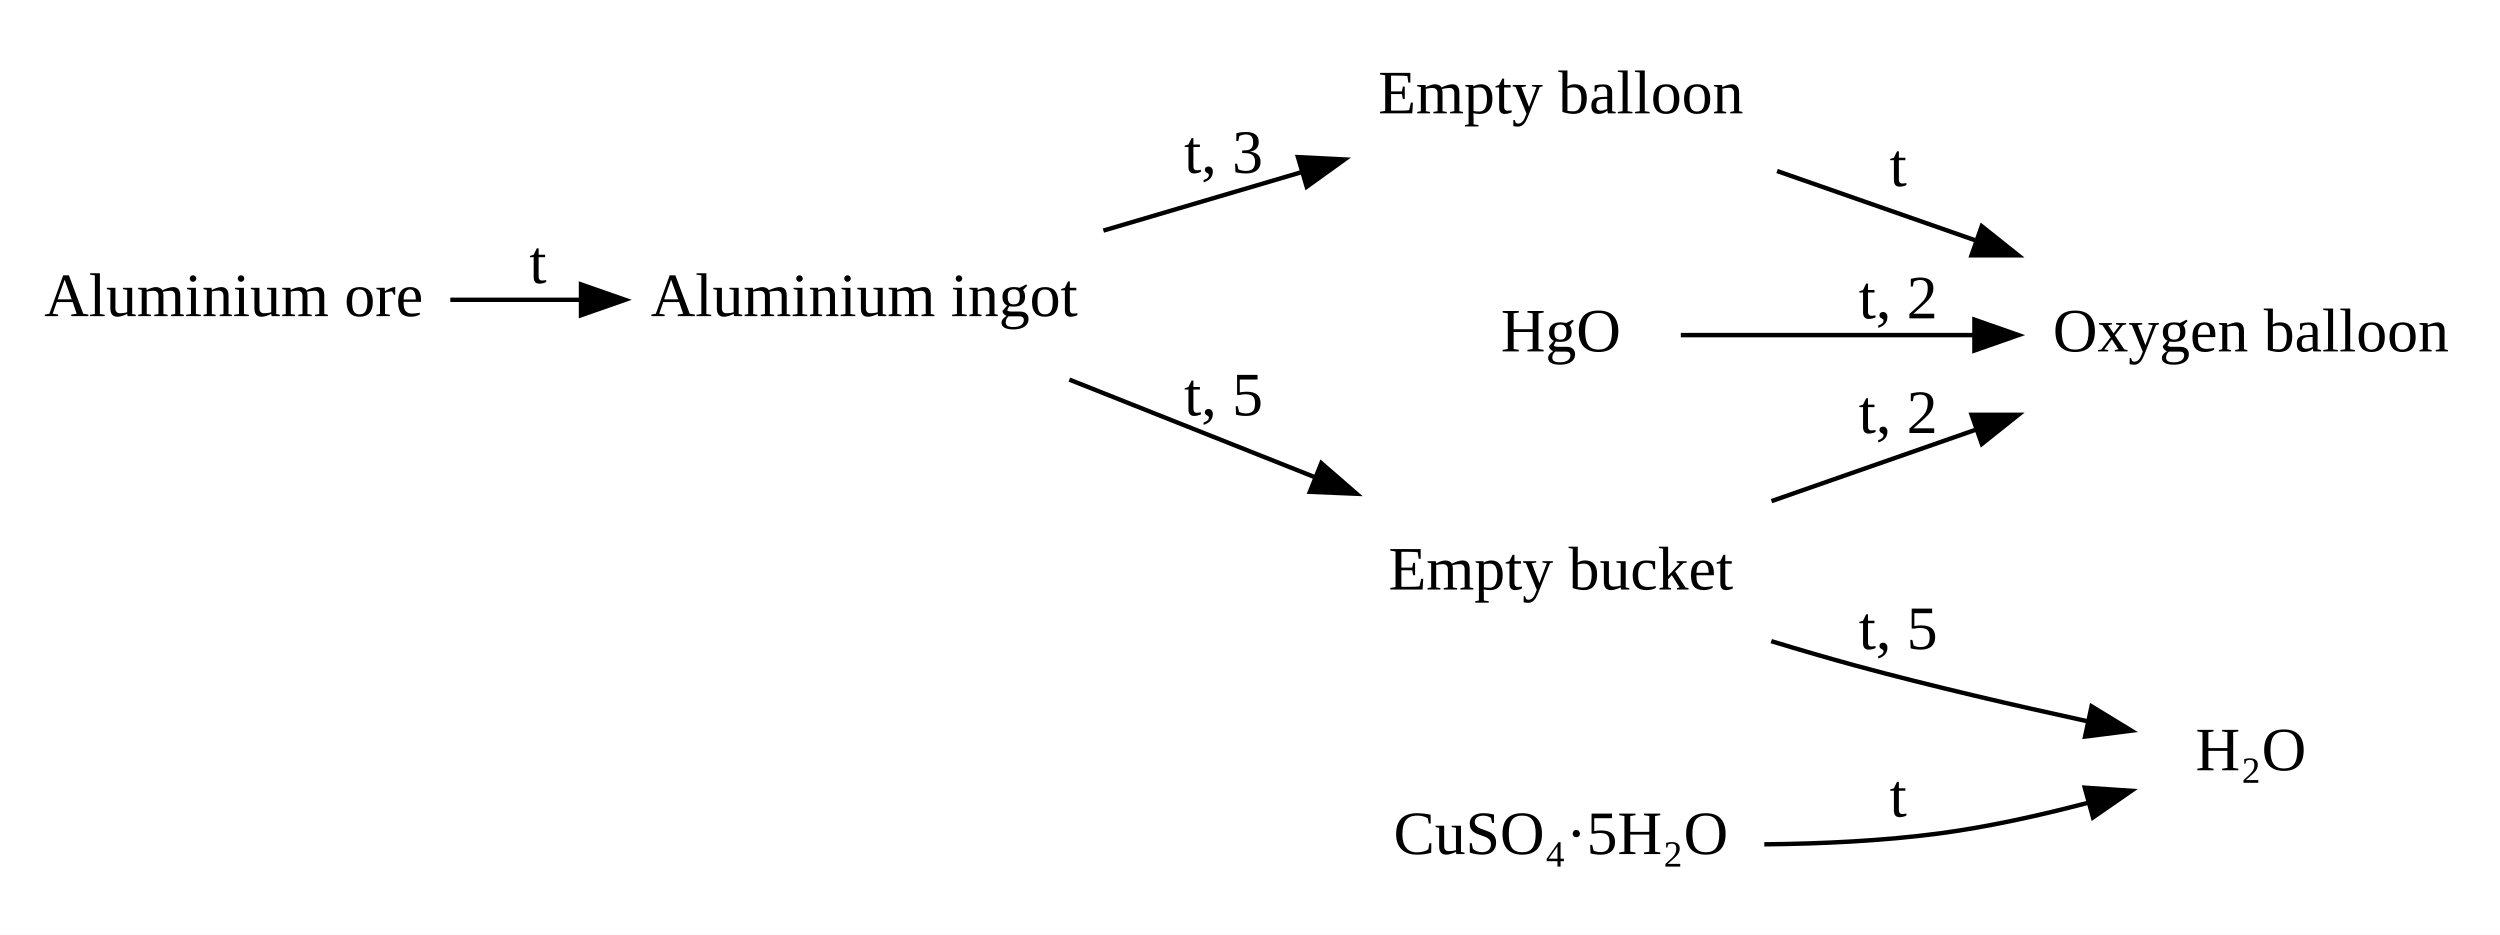
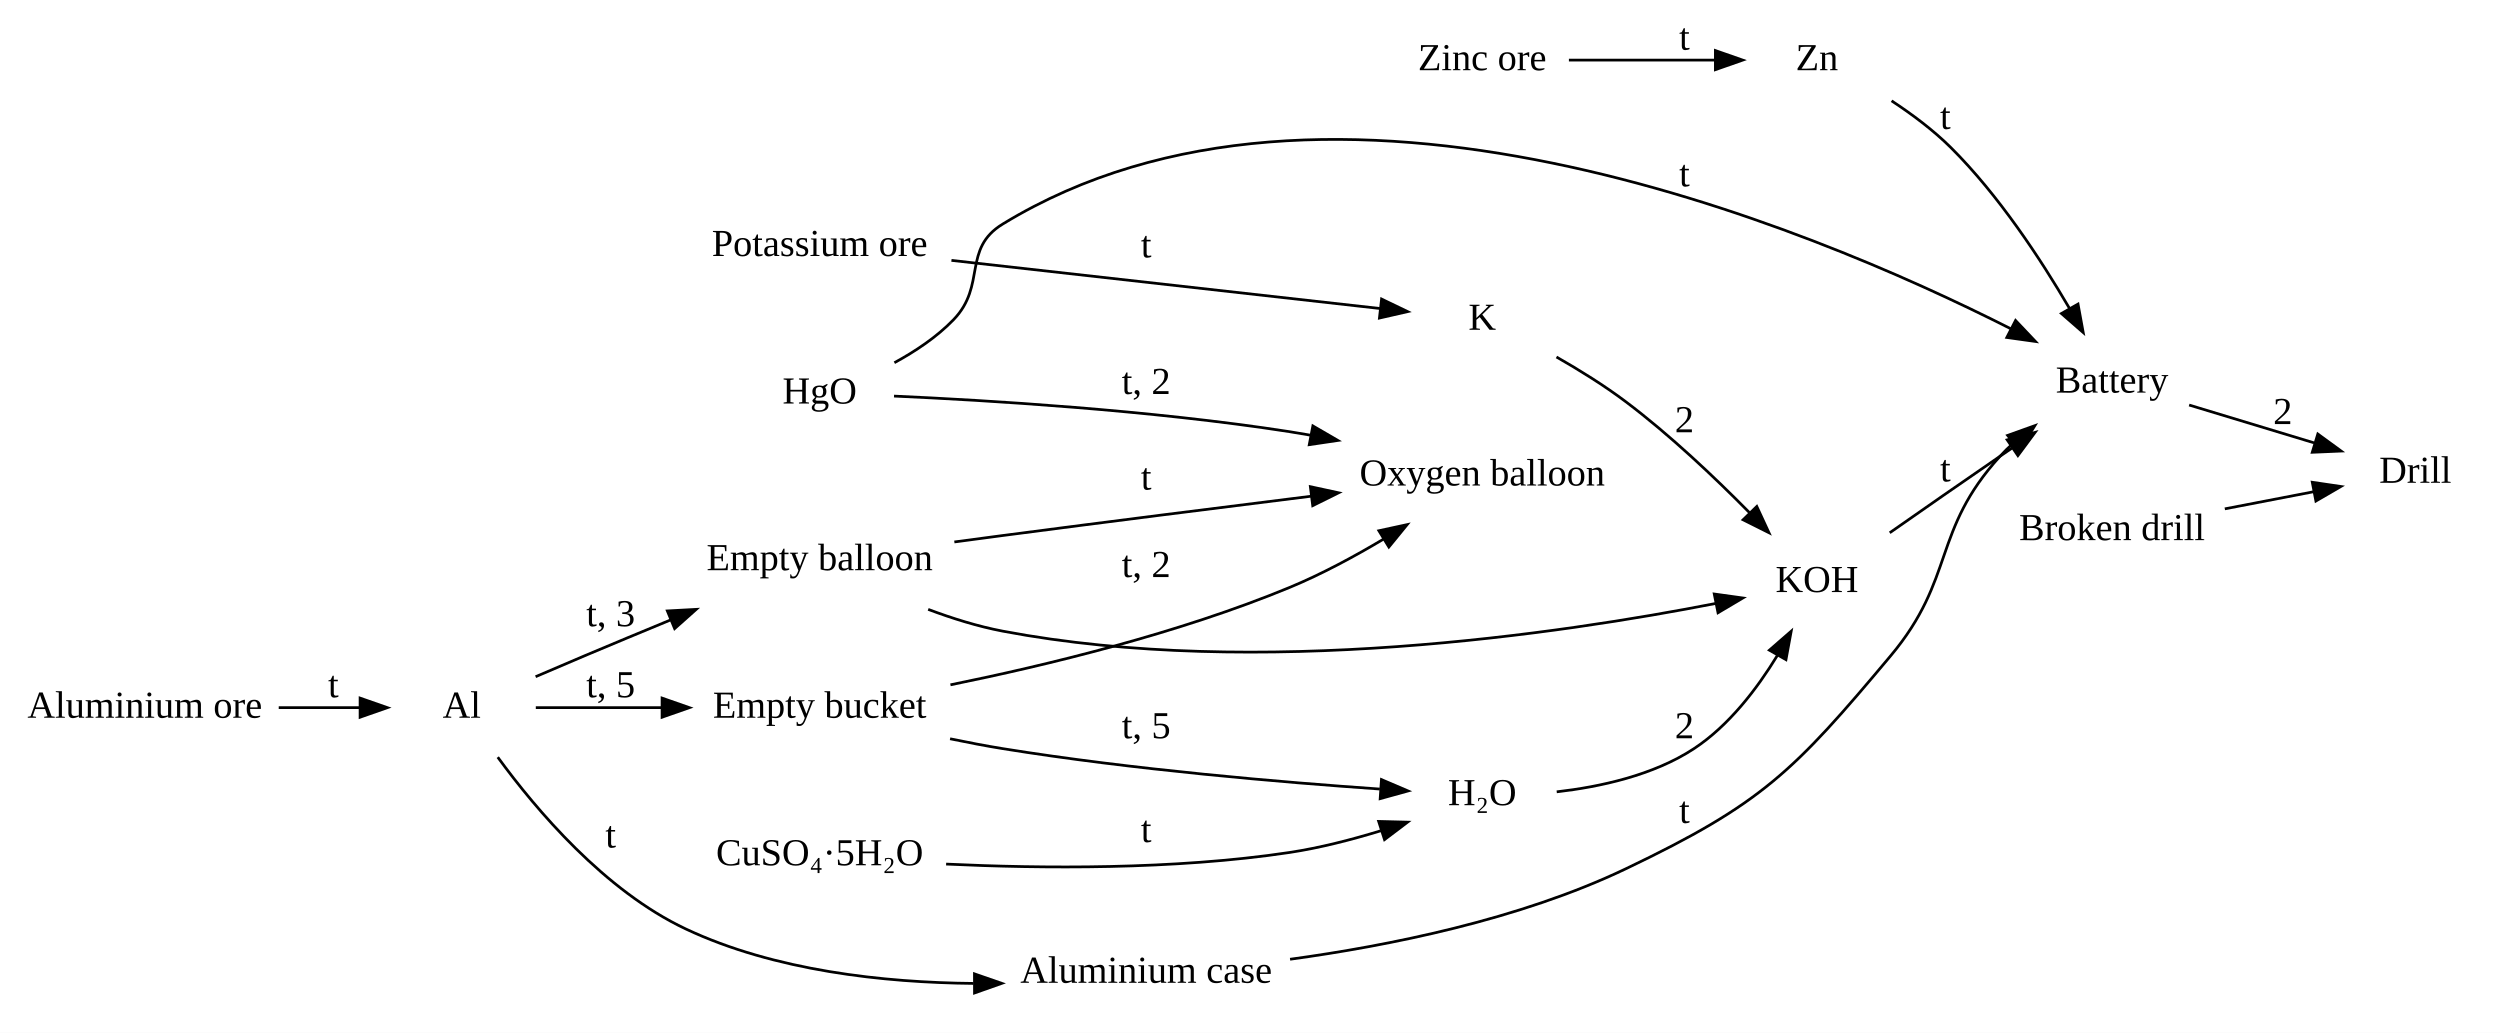
- <svg xmlns="http://www.w3.org/2000/svg" width="567pt" height="212pt" viewBox="0.00 0.00 567.00 212.00">
-   <g id="graph0" class="graph" transform="scale(1 1) rotate(0) translate(4 208)">
-     <polygon fill="white" stroke="none" points="-4,4 -4,-208 563,-208 563,4 -4,4" />
+ <svg xmlns="http://www.w3.org/2000/svg" width="915pt" height="378pt" viewBox="0.00 0.00 915.00 378.00">
+   <g id="graph0" class="graph" transform="scale(1 1) rotate(0) translate(4 374)">
+     <polygon fill="white" stroke="none" points="-4,4 -4,-374 911,-374 911,4 -4,4" />
    <g id="node1" class="node">
-       <text text-anchor="middle" x="49" y="-136.3" font-family="Times New Roman,serif" font-size="14.00">Aluminium ore</text>
+       <text text-anchor="middle" x="49" y="-111.3" font-family="Times New Roman,serif" font-size="14.00">Aluminium ore</text>
    </g>
    <g id="node2" class="node">
-       <text text-anchor="middle" x="192" y="-136.3" font-family="Times New Roman,serif" font-size="14.00">Aluminium ingot</text>
+       <text text-anchor="middle" x="165" y="-111.3" font-family="Times New Roman,serif" font-size="14.00">Al</text>
    </g>
    <g id="edge1" class="edge">
-       <path fill="none" stroke="black" d="M98.13,-140C107.604,-140 117.678,-140 127.566,-140" />
-       <polygon fill="black" stroke="black" points="127.769,-143.5 137.769,-140 127.769,-136.5 127.769,-143.5" />
-       <text text-anchor="middle" x="118" y="-143.8" font-family="Times New Roman,serif" font-size="14.00">t</text>
+       <path fill="none" stroke="black" d="M98.016,-115C107.919,-115 118.194,-115 127.603,-115" />
+       <polygon fill="black" stroke="black" points="127.792,-118.5 137.792,-115 127.792,-111.5 127.792,-118.5" />
+       <text text-anchor="middle" x="118" y="-118.8" font-family="Times New Roman,serif" font-size="14.00">t</text>
+     </g>
+     <g id="node7" class="node">
+       <text text-anchor="middle" x="296" y="-111.3" font-family="Times New Roman,serif" font-size="14.00">Empty bucket</text>
+     </g>
+     <g id="edge4" class="edge">
+       <path fill="none" stroke="black" d="M192.105,-115C205.331,-115 221.943,-115 237.938,-115" />
+       <polygon fill="black" stroke="black" points="238.317,-118.5 248.317,-115 238.317,-111.5 238.317,-118.5" />
+       <text text-anchor="middle" x="219.5" y="-118.8" font-family="Times New Roman,serif" font-size="14.00">t, 5</text>
+     </g>
+     <g id="node8" class="node">
+       <text text-anchor="middle" x="296" y="-165.3" font-family="Times New Roman,serif" font-size="14.00">Empty balloon</text>
+     </g>
+     <g id="edge5" class="edge">
+       <path fill="none" stroke="black" d="M192.027,-126.326C197.928,-128.87 204.173,-131.543 210,-134 220.132,-138.273 230.969,-142.782 241.395,-147.09" />
+       <polygon fill="black" stroke="black" points="240.245,-150.401 250.824,-150.977 242.913,-143.929 240.245,-150.401" />
+       <text text-anchor="middle" x="219.5" y="-144.8" font-family="Times New Roman,serif" font-size="14.00">t, 3</text>
+     </g>
+     <g id="node13" class="node">
+       <text text-anchor="middle" x="415.5" y="-14.3" font-family="Times New Roman,serif" font-size="14.00">Aluminium case</text>
+     </g>
+     <g id="edge11" class="edge">
+       <path fill="none" stroke="black" d="M178.176,-96.873C192.247,-77.592 217.316,-47.986 247,-34 279.549,-18.664 319.551,-14.382 352.3,-14.066" />
+       <polygon fill="black" stroke="black" points="352.65,-17.567 362.66,-14.094 352.669,-10.567 352.65,-17.567" />
+       <text text-anchor="middle" x="219.5" y="-63.8" font-family="Times New Roman,serif" font-size="14.00">t</text>
    </g>
    <g id="node3" class="node">
-       <text text-anchor="middle" x="350" y="-74.3" font-family="Times New Roman,serif" font-size="14.00">Empty bucket</text>
+       <text text-anchor="middle" x="296" y="-280.3" font-family="Times New Roman,serif" font-size="14.00">Potassium ore</text>
+     </g>
+     <g id="node4" class="node">
+       <text text-anchor="middle" x="538.5" y="-253.3" font-family="Times New Roman,serif" font-size="14.00">K</text>
    </g>
    <g id="edge2" class="edge">
-       <path fill="none" stroke="black" d="M238.541,-121.9C256.002,-114.961 276.104,-106.971 294.334,-99.726" />
-       <polygon fill="black" stroke="black" points="295.672,-102.961 303.672,-96.015 293.086,-96.456 295.672,-102.961" />
-       <text text-anchor="middle" x="273.5" y="-113.8" font-family="Times New Roman,serif" font-size="14.00">t, 5</text>
+       <path fill="none" stroke="black" d="M344.228,-278.698C390.258,-273.53 459.262,-265.783 501.163,-261.079" />
+       <polygon fill="black" stroke="black" points="501.654,-264.546 511.201,-259.953 500.873,-257.59 501.654,-264.546" />
+       <text text-anchor="middle" x="415.5" y="-279.8" font-family="Times New Roman,serif" font-size="14.00">t</text>
    </g>
-     <g id="node4" class="node">
-       <text text-anchor="middle" x="350" y="-182.3" font-family="Times New Roman,serif" font-size="14.00">Empty balloon</text>
+     <g id="node15" class="node">
+       <text text-anchor="middle" x="661" y="-157.3" font-family="Times New Roman,serif" font-size="14.00">KOH</text>
+     </g>
+     <g id="edge16" class="edge">
+       <path fill="none" stroke="black" d="M565.669,-243.343C574.03,-238.568 583.147,-232.912 591,-227 607.163,-214.832 623.598,-199.265 636.371,-186.306" />
+       <polygon fill="black" stroke="black" points="638.987,-188.636 643.439,-179.022 633.963,-183.761 638.987,-188.636" />
+       <text text-anchor="middle" x="612.5" y="-215.8" font-family="Times New Roman,serif" font-size="14.00">2</text>
+     </g>
+     <g id="node5" class="node">
+       <text text-anchor="middle" x="538.5" y="-348.3" font-family="Times New Roman,serif" font-size="14.00">Zinc ore</text>
+     </g>
+     <g id="node6" class="node">
+       <text text-anchor="middle" x="661" y="-348.3" font-family="Times New Roman,serif" font-size="14.00">Zn</text>
    </g>
    <g id="edge3" class="edge">
-       <path fill="none" stroke="black" d="M246.25,-155.702C260.665,-159.952 276.338,-164.574 291,-168.897" />
-       <polygon fill="black" stroke="black" points="290.379,-172.363 300.961,-171.835 292.359,-165.649 290.379,-172.363" />
-       <text text-anchor="middle" x="273.5" y="-168.8" font-family="Times New Roman,serif" font-size="14.00">t, 3</text>
+       <path fill="none" stroke="black" d="M570.219,-352C586.503,-352 606.61,-352 623.666,-352" />
+       <polygon fill="black" stroke="black" points="623.829,-355.5 633.829,-352 623.829,-348.5 623.829,-355.5" />
+       <text text-anchor="middle" x="612.5" y="-355.8" font-family="Times New Roman,serif" font-size="14.00">t</text>
    </g>
-     <g id="node6" class="node">
-       <text text-anchor="middle" x="506.5" y="-128.3" font-family="Times New Roman,serif" font-size="14.00">Oxygen balloon</text>
+     <g id="node14" class="node">
+       <text text-anchor="middle" x="769" y="-230.3" font-family="Times New Roman,serif" font-size="14.00">Battery</text>
+     </g>
+     <g id="edge14" class="edge">
+       <path fill="none" stroke="black" d="M688.312,-337.103C695.779,-332.199 703.609,-326.357 710,-320 727.505,-302.588 742.896,-279.16 753.416,-261.154" />
+       <polygon fill="black" stroke="black" points="756.555,-262.715 758.459,-252.292 750.471,-259.252 756.555,-262.715" />
+       <text text-anchor="middle" x="708" y="-326.8" font-family="Times New Roman,serif" font-size="14.00">t</text>
+     </g>
+     <g id="node10" class="node">
+       <text text-anchor="middle" x="538.5" y="-196.3" font-family="Times New Roman,serif" font-size="14.00">Oxygen balloon</text>
+     </g>
+     <g id="edge8" class="edge">
+       <path fill="none" stroke="black" d="M343.864,-123.352C378.886,-130.472 427.496,-142.236 468,-159 479.63,-163.813 491.656,-170.298 502.369,-176.688" />
+       <polygon fill="black" stroke="black" points="500.667,-179.75 511.022,-181.995 504.327,-173.783 500.667,-179.75" />
+       <text text-anchor="middle" x="415.5" y="-162.8" font-family="Times New Roman,serif" font-size="14.00">t, 2</text>
+     </g>
+     <g id="node11" class="node">
+       <text text-anchor="middle" x="538.5" y="-79.3" font-family="Times New Roman,serif" font-size="14.00">H₂O</text>
+     </g>
+     <g id="edge9" class="edge">
+       <path fill="none" stroke="black" d="M343.729,-103.612C350.178,-102.266 356.736,-101.013 363,-100 410.382,-92.339 465.601,-87.666 501.024,-85.206" />
+       <polygon fill="black" stroke="black" points="501.608,-88.675 511.351,-84.513 501.14,-81.691 501.608,-88.675" />
+       <text text-anchor="middle" x="415.5" y="-103.8" font-family="Times New Roman,serif" font-size="14.00">t, 5</text>
+     </g>
+     <g id="edge7" class="edge">
+       <path fill="none" stroke="black" d="M345.294,-175.643C351.256,-176.446 357.267,-177.248 363,-178 400.452,-182.914 442.454,-188.216 475.865,-192.384" />
+       <polygon fill="black" stroke="black" points="475.587,-195.876 485.943,-193.639 476.452,-188.93 475.587,-195.876" />
+       <text text-anchor="middle" x="415.5" y="-194.8" font-family="Times New Roman,serif" font-size="14.00">t</text>
+     </g>
+     <g id="edge18" class="edge">
+       <path fill="none" stroke="black" d="M335.716,-150.971C344.503,-147.668 353.926,-144.723 363,-143 455.926,-125.356 567.861,-142.16 624.073,-153.161" />
+       <polygon fill="black" stroke="black" points="623.41,-156.597 633.904,-155.138 624.79,-149.735 623.41,-156.597" />
+     </g>
+     <g id="node9" class="node">
+       <text text-anchor="middle" x="296" y="-226.3" font-family="Times New Roman,serif" font-size="14.00">HgO</text>
    </g>
    <g id="edge6" class="edge">
-       <path fill="none" stroke="black" d="M397.774,-94.348C412.411,-99.464 428.786,-105.187 444.263,-110.597" />
-       <polygon fill="black" stroke="black" points="443.166,-113.921 453.761,-113.916 445.476,-107.313 443.166,-113.921" />
-       <text text-anchor="middle" x="426.5" y="-109.8" font-family="Times New Roman,serif" font-size="14.00">t, 2</text>
+       <path fill="none" stroke="black" d="M323.211,-229.032C356.888,-227.518 417.078,-223.904 468,-216 470.516,-215.61 473.076,-215.179 475.657,-214.716" />
+       <polygon fill="black" stroke="black" points="476.505,-218.117 485.666,-212.795 475.186,-211.243 476.505,-218.117" />
+       <text text-anchor="middle" x="415.5" y="-229.8" font-family="Times New Roman,serif" font-size="14.00">t, 2</text>
    </g>
-     <g id="node7" class="node">
-       <text text-anchor="middle" x="506.5" y="-33.3" font-family="Times New Roman,serif" font-size="14.00">H₂O</text>
+     <g id="edge12" class="edge">
+       <path fill="none" stroke="black" d="M323.344,-241.245C330.982,-245.396 338.897,-250.665 345,-257 357.136,-269.598 348.068,-282.889 363,-292 482.199,-364.736 657.163,-291.555 731.949,-253.672" />
+       <polygon fill="black" stroke="black" points="733.695,-256.71 740.983,-249.019 730.49,-250.487 733.695,-256.71" />
+       <text text-anchor="middle" x="612.5" y="-305.8" font-family="Times New Roman,serif" font-size="14.00">t</text>
    </g>
-     <g id="edge7" class="edge">
-       <path fill="none" stroke="black" d="M397.725,-62.587C404.174,-60.62 410.734,-58.702 417,-57 434.084,-52.361 453.224,-47.941 469.322,-44.441" />
-       <polygon fill="black" stroke="black" points="470.364,-47.797 479.41,-42.281 468.898,-40.952 470.364,-47.797" />
-       <text text-anchor="middle" x="426.5" y="-60.8" font-family="Times New Roman,serif" font-size="14.00">t, 5</text>
+     <g id="edge17" class="edge">
+       <path fill="none" stroke="black" d="M565.758,-84.191C581.431,-85.977 601.114,-90.198 616,-100 628.775,-108.412 639.072,-121.898 646.483,-134.053" />
+       <polygon fill="black" stroke="black" points="643.584,-136.033 651.582,-142.982 649.663,-132.563 643.584,-136.033" />
+       <text text-anchor="middle" x="612.5" y="-103.8" font-family="Times New Roman,serif" font-size="14.00">2</text>
    </g>
-     <g id="edge5" class="edge">
-       <path fill="none" stroke="black" d="M399.038,-169.21C413.28,-164.232 429.076,-158.711 444.045,-153.479" />
-       <polygon fill="black" stroke="black" points="445.453,-156.695 453.738,-150.092 443.143,-150.087 445.453,-156.695" />
-       <text text-anchor="middle" x="426.5" y="-165.8" font-family="Times New Roman,serif" font-size="14.00">t</text>
+     <g id="node12" class="node">
+       <text text-anchor="middle" x="296" y="-57.3" font-family="Times New Roman,serif" font-size="14.00">CuSO₄·5H₂O</text>
    </g>
-     <g id="node5" class="node">
-       <text text-anchor="middle" x="350" y="-128.3" font-family="Times New Roman,serif" font-size="14.00">HgO</text>
+     <g id="edge10" class="edge">
+       <path fill="none" stroke="black" d="M342.278,-57.747C376.906,-56.107 425.727,-55.627 468,-62 479.051,-63.666 490.784,-66.697 501.401,-69.948" />
+       <polygon fill="black" stroke="black" points="500.588,-73.363 511.179,-73.094 502.732,-66.699 500.588,-73.363" />
+       <text text-anchor="middle" x="415.5" y="-65.8" font-family="Times New Roman,serif" font-size="14.00">t</text>
    </g>
-     <g id="edge4" class="edge">
-       <path fill="none" stroke="black" d="M377.209,-132C395.433,-132 420.516,-132 443.672,-132" />
-       <polygon fill="black" stroke="black" points="443.797,-135.5 453.797,-132 443.797,-128.5 443.797,-135.5" />
-       <text text-anchor="middle" x="426.5" y="-135.8" font-family="Times New Roman,serif" font-size="14.00">t, 2</text>
+     <g id="edge15" class="edge">
+       <path fill="none" stroke="black" d="M468.164,-22.912C504.012,-27.81 552.116,-37.416 591,-56 640.913,-79.855 652.472,-91.596 688,-134 711.76,-162.358 703.077,-179.659 728,-207 729.513,-208.66 731.149,-210.269 732.863,-211.818" />
+       <polygon fill="black" stroke="black" points="730.786,-214.64 740.761,-218.212 735.191,-209.2 730.786,-214.64" />
+       <text text-anchor="middle" x="612.5" y="-72.8" font-family="Times New Roman,serif" font-size="14.00">t</text>
    </g>
-     <g id="node8" class="node">
-       <text text-anchor="middle" x="350" y="-14.3" font-family="Times New Roman,serif" font-size="14.00">CuSO₄·5H₂O</text>
+     <g id="node17" class="node">
+       <text text-anchor="middle" x="880" y="-197.3" font-family="Times New Roman,serif" font-size="14.00">Drill</text>
    </g>
-     <g id="edge8" class="edge">
-       <path fill="none" stroke="black" d="M396.142,-16.508C409.06,-16.628 423.127,-17.283 436,-19 447.048,-20.474 458.857,-23.114 469.549,-25.926" />
-       <polygon fill="black" stroke="black" points="468.824,-29.357 479.395,-28.643 470.686,-22.609 468.824,-29.357" />
-       <text text-anchor="middle" x="426.5" y="-22.8" font-family="Times New Roman,serif" font-size="14.00">t</text>
+     <g id="edge20" class="edge">
+       <path fill="none" stroke="black" d="M797.224,-225.758C811.057,-221.57 828.049,-216.426 842.953,-211.913" />
+       <polygon fill="black" stroke="black" points="844.317,-215.157 852.873,-208.91 842.288,-208.458 844.317,-215.157" />
+       <text text-anchor="middle" x="831.5" y="-218.8" font-family="Times New Roman,serif" font-size="14.00">2</text>
+     </g>
+     <g id="edge13" class="edge">
+       <path fill="none" stroke="black" d="M687.64,-179.002C699.836,-187.532 714.64,-197.836 728,-207 729.425,-207.977 730.88,-208.973 732.351,-209.976" />
+       <polygon fill="black" stroke="black" points="730.614,-213.028 740.852,-215.755 734.549,-207.239 730.614,-213.028" />
+       <text text-anchor="middle" x="708" y="-197.8" font-family="Times New Roman,serif" font-size="14.00">t</text>
+     </g>
+     <g id="node16" class="node">
+       <text text-anchor="middle" x="769" y="-176.3" font-family="Times New Roman,serif" font-size="14.00">Broken drill</text>
+     </g>
+     <g id="edge19" class="edge">
+       <path fill="none" stroke="black" d="M810.278,-187.76C820.921,-189.81 832.342,-192.011 842.758,-194.018" />
+       <polygon fill="black" stroke="black" points="842.29,-197.492 852.772,-195.947 843.614,-190.618 842.29,-197.492" />
    </g>
  </g>
</svg>
